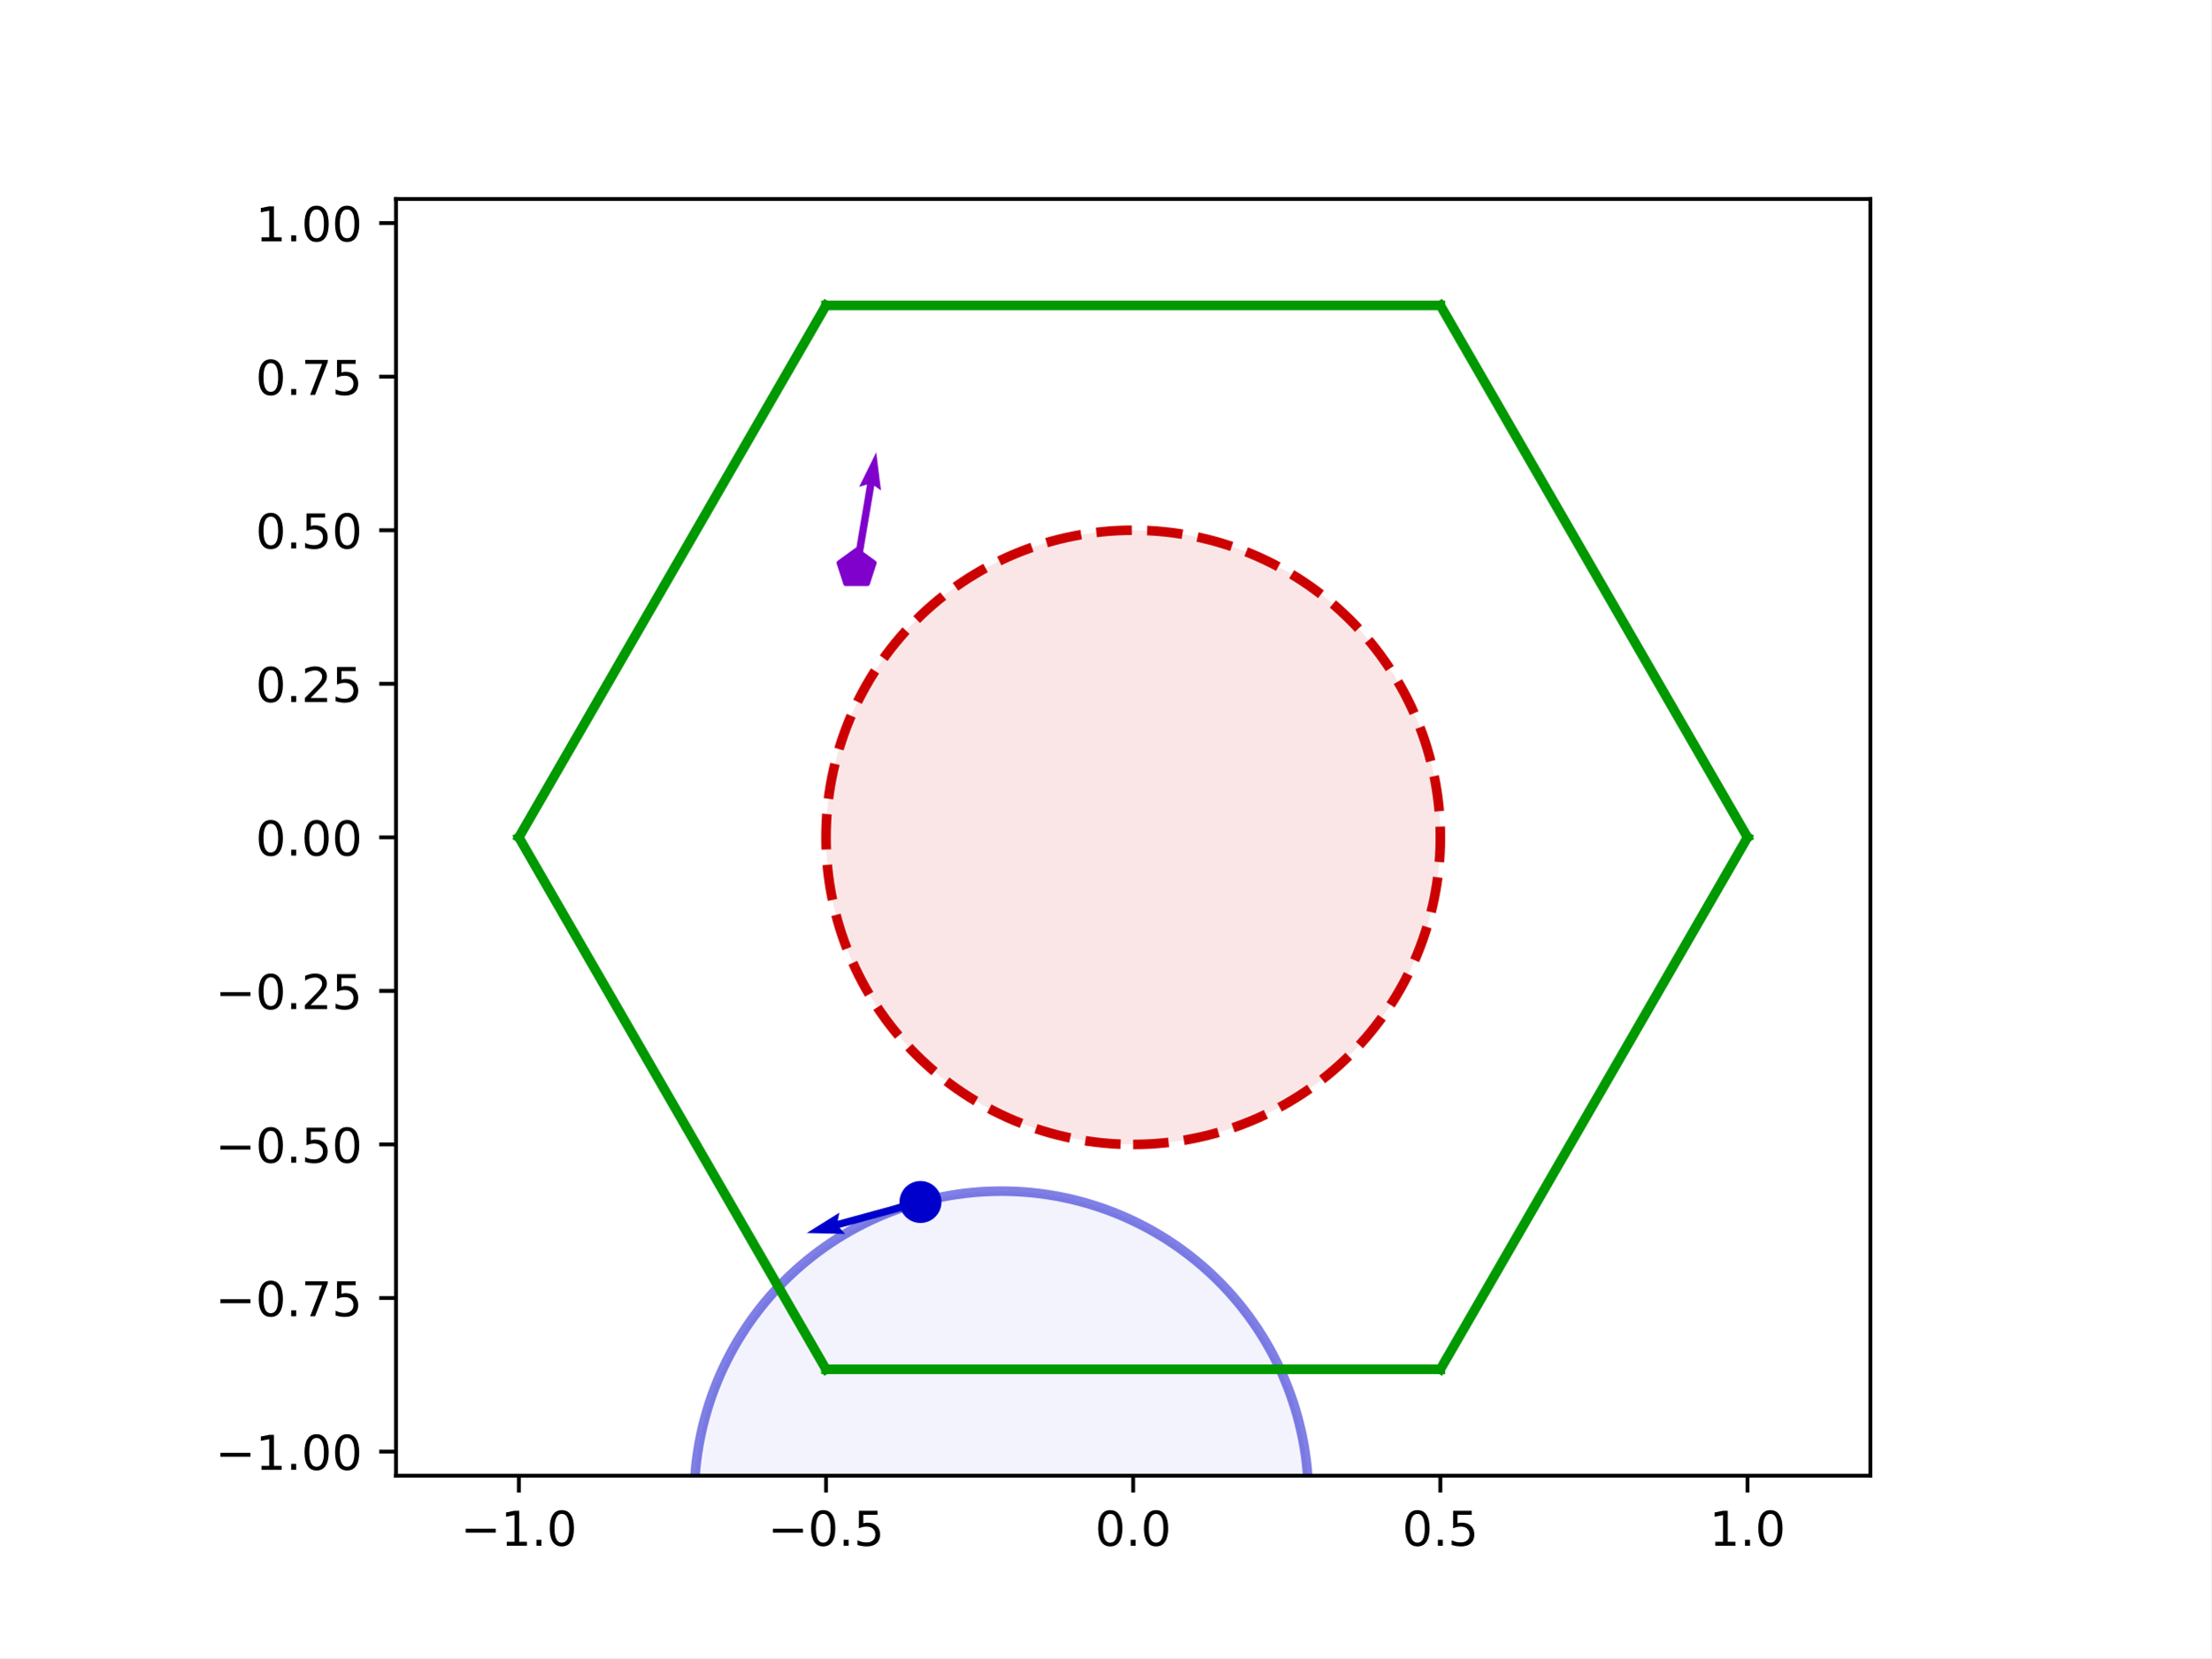
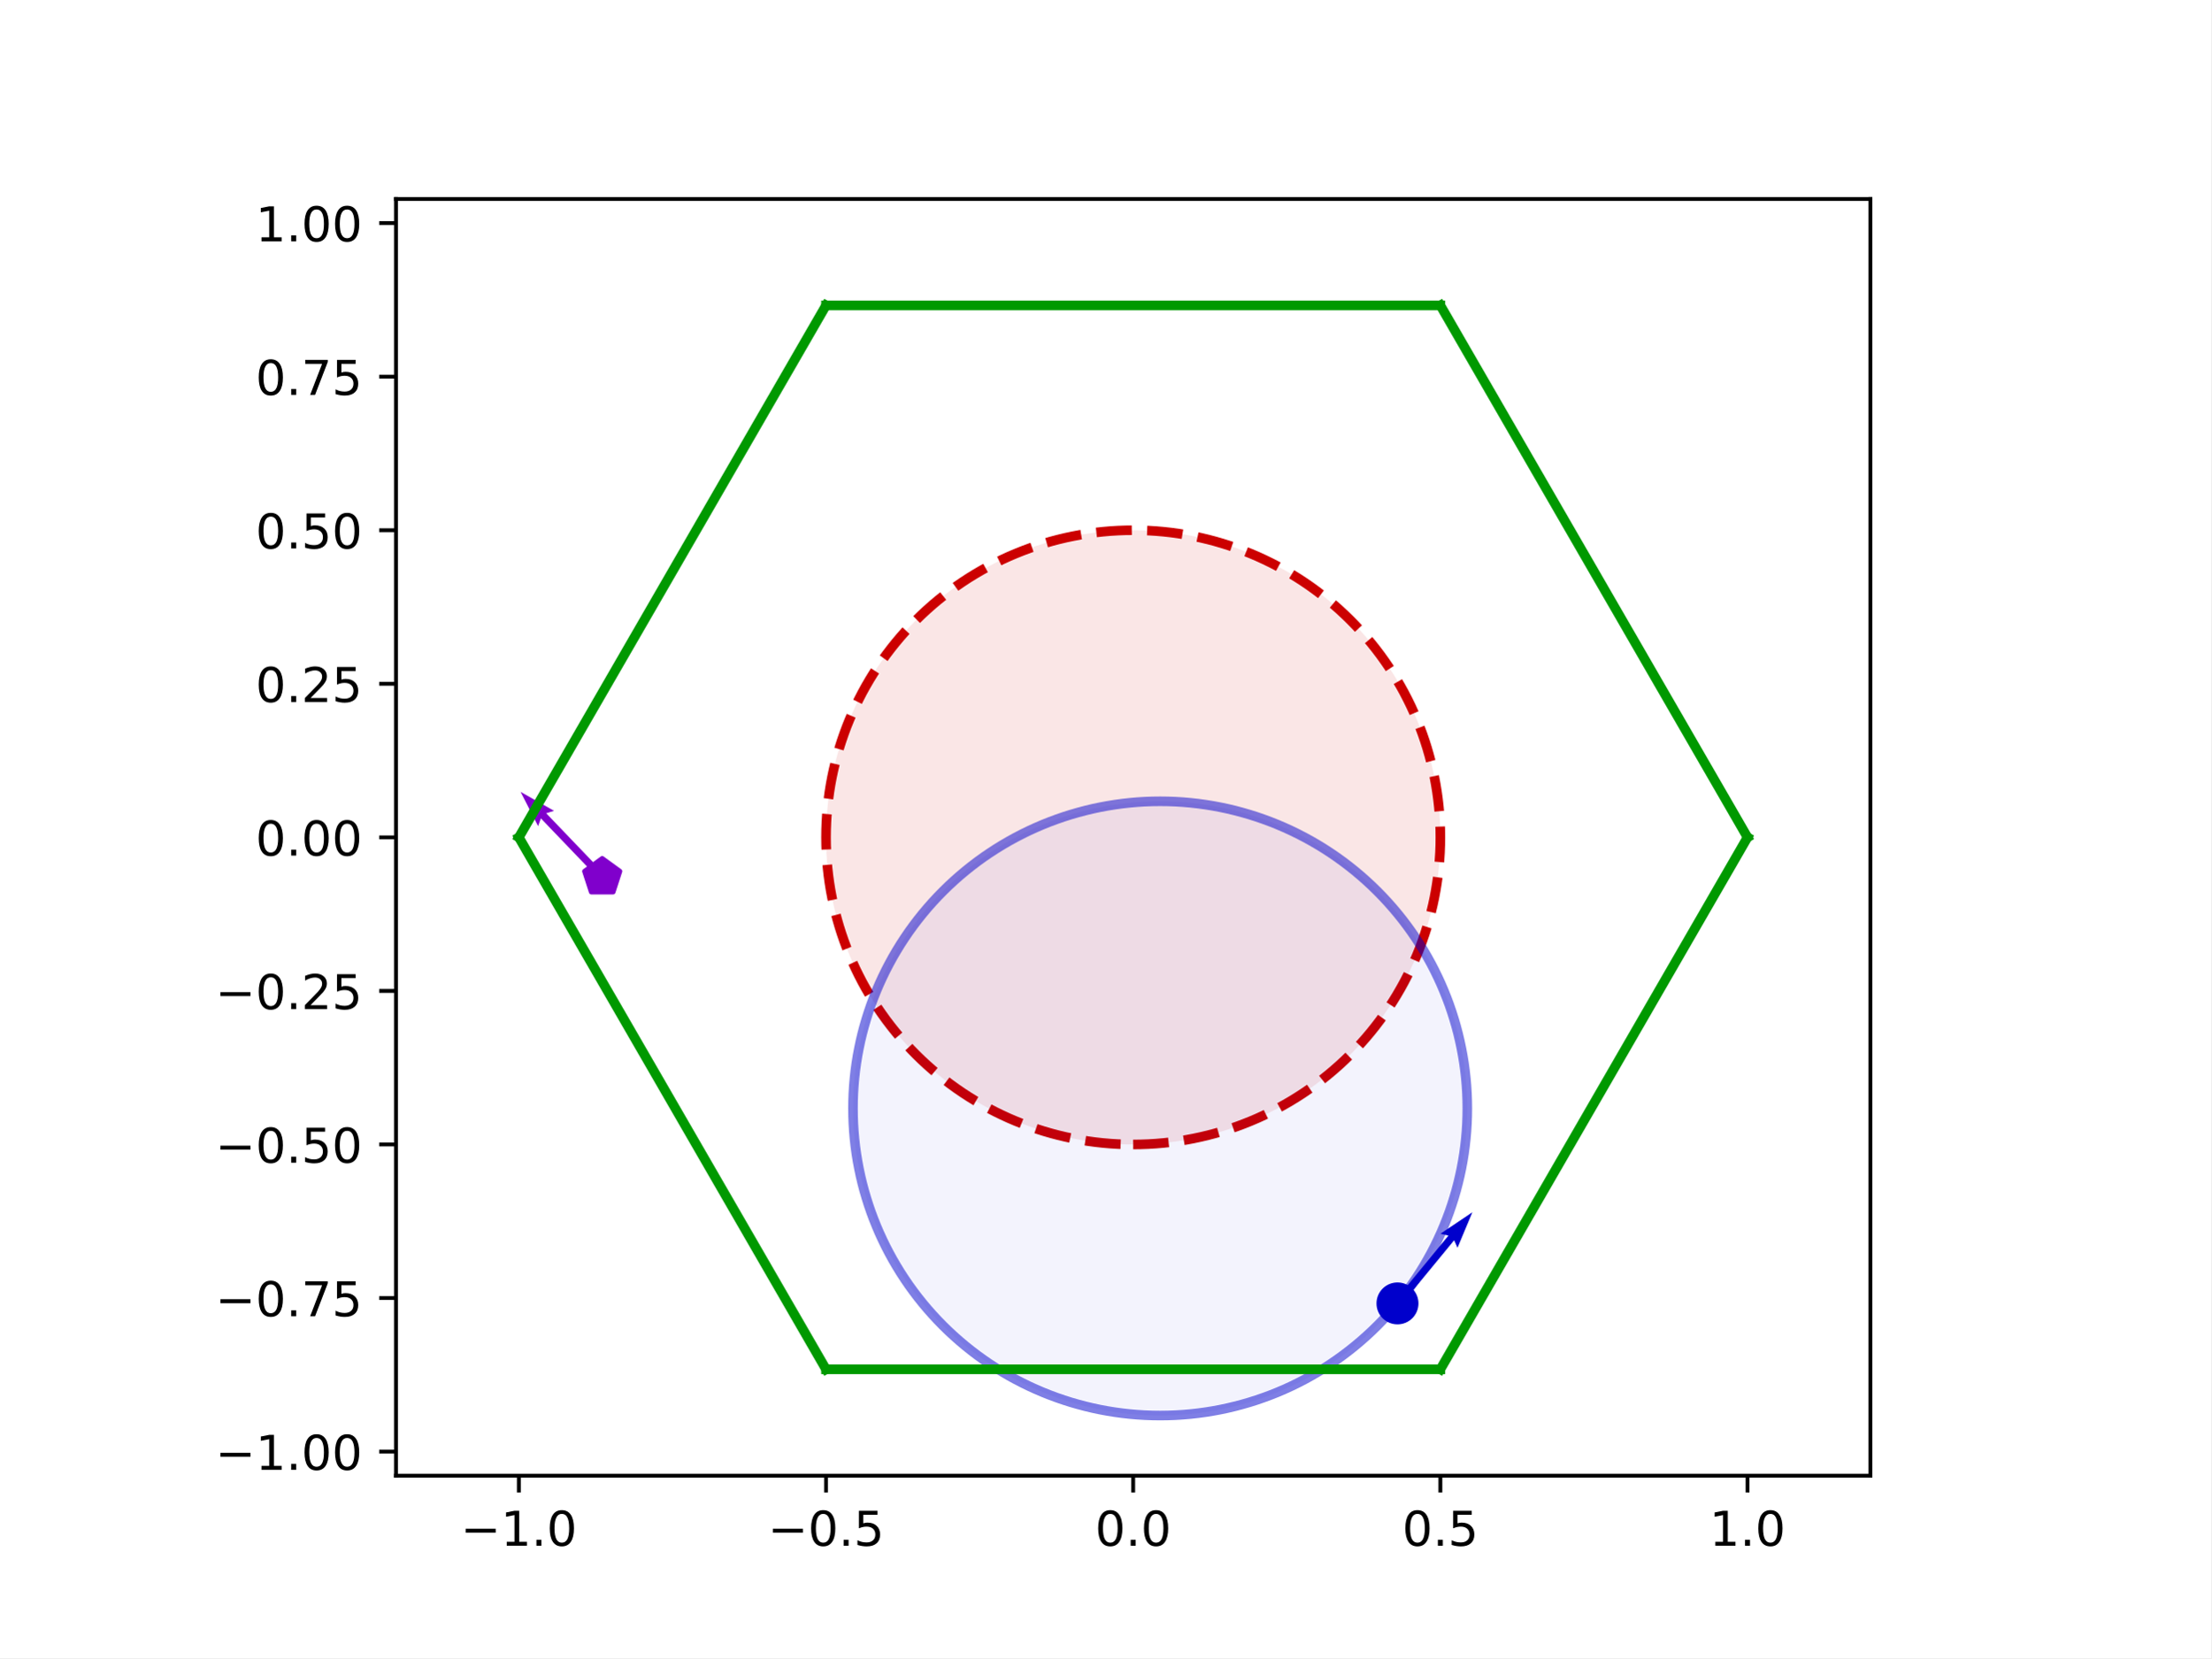
<svg xmlns="http://www.w3.org/2000/svg" xmlns:xlink="http://www.w3.org/1999/xlink" height="345.6pt" version="1.1" viewBox="0 0 460.8 345.6" width="460.8pt">
  <defs>
    <style type="text/css">
*{stroke-linecap:butt;stroke-linejoin:round;}
  </style>
  </defs>
  <g id="figure_1">
    <g id="patch_1">
      <path d="M 0 345.6  L 460.8 345.6  L 460.8 0  L 0 0  z " style="fill:#ffffff;" />
    </g>
    <g id="axes_1">
      <g id="patch_2">
        <path d="M 82.52 307.584  L 389.8 307.584  L 389.8 41.472  L 82.52 41.472  z " style="fill:#ffffff;" />
      </g>
      <g id="PathCollection_1">
        <defs>
-           <path d="M 0 -3.873  L -3.683 -1.197  L -2.276 3.133  L 2.276 3.133  L 3.683 -1.197  z " id="m01c7440819" style="stroke:#8000cc;" />
+           <path d="M 0 -3.873  L -3.683 -1.197  L -2.276 3.133  L 2.276 3.133  L 3.683 -1.197  z " id="ma259ed1415" style="stroke:#8000cc;" />
        </defs>
-         <g clip-path="url(#pea2414a2a8)">
-           <use style="fill:#8000cc;stroke:#8000cc;" x="178.512" xlink:href="#m01c7440819" y="118.514" />
+         <g clip-path="url(#p2ec539067d)">
+           <use style="fill:#8000cc;stroke:#8000cc;" x="125.497" xlink:href="#ma259ed1415" y="182.795" />
        </g>
      </g>
      <g id="Quiver_1">
-         <path clip-path="url(#pea2414a2a8)" d="M 177.754 118.387  L 180.695 100.964  L 179.052 101.466  L 182.603 94.275  L 183.597 102.233  L 182.21 101.22  L 179.269 118.642  L 177.754 118.387  " style="fill:#8000cc;" />
+         <path clip-path="url(#p2ec539067d)" d="M 124.942 183.327  L 112.716 170.572  L 112.138 172.189  L 108.486 165.049  L 115.466 169  L 113.825 169.508  L 126.051 182.264  L 124.942 183.327  " style="fill:#8000cc;" />
      </g>
      <g id="PathCollection_2">
        <defs>
-           <path d="M 0 3.873  C 1.027 3.873 2.012 3.465 2.739 2.739  C 3.465 2.012 3.873 1.027 3.873 0  C 3.873 -1.027 3.465 -2.012 2.739 -2.739  C 2.012 -3.465 1.027 -3.873 0 -3.873  C -1.027 -3.873 -2.012 -3.465 -2.739 -2.739  C -3.465 -2.012 -3.873 -1.027 -3.873 0  C -3.873 1.027 -3.465 2.012 -2.739 2.739  C -2.012 3.465 -1.027 3.873 0 3.873  z " id="m89554b2bda" style="stroke:#0000cc;" />
+           <path d="M 0 3.873  C 1.027 3.873 2.012 3.465 2.739 2.739  C 3.465 2.012 3.873 1.027 3.873 0  C 3.873 -1.027 3.465 -2.012 2.739 -2.739  C 2.012 -3.465 1.027 -3.873 0 -3.873  C -1.027 -3.873 -2.012 -3.465 -2.739 -2.739  C -3.465 -2.012 -3.873 -1.027 -3.873 0  C -3.873 1.027 -3.465 2.012 -2.739 2.739  C -2.012 3.465 -1.027 3.873 0 3.873  z " id="m9e105af206" style="stroke:#0000cc;" />
        </defs>
-         <g clip-path="url(#pea2414a2a8)">
-           <use style="fill:#0000cc;stroke:#0000cc;" x="191.83" xlink:href="#m89554b2bda" y="250.535" />
+         <g clip-path="url(#p2ec539067d)">
+           <use style="fill:#0000cc;stroke:#0000cc;" x="291.239" xlink:href="#m9e105af206" y="271.673" />
        </g>
      </g>
      <g id="Quiver_2">
-         <path clip-path="url(#pea2414a2a8)" d="M 192.033 251.276  L 174.988 255.929  L 176.134 257.209  L 168.116 257.009  L 174.92 252.763  L 174.583 254.447  L 191.628 249.794  L 192.033 251.276  " style="fill:#0000cc;" />
+         <path clip-path="url(#p2ec539067d)" d="M 290.645 271.185  L 301.863 257.534  L 300.188 257.152  L 306.846 252.68  L 303.749 260.078  L 303.05 258.509  L 291.832 272.16  L 290.645 271.185  " style="fill:#0000cc;" />
      </g>
      <g id="patch_3">
-         <path clip-path="url(#pea2414a2a8)" d="M 236.16 238.545  C 253.137 238.545 269.422 231.799 281.427 219.795  C 293.431 207.79 300.177 191.505 300.177 174.528  C 300.177 157.551 293.431 141.266 281.427 129.261  C 269.422 117.257 253.137 110.511 236.16 110.511  C 219.183 110.511 202.898 117.257 190.893 129.261  C 178.889 141.266 172.143 157.551 172.143 174.528  C 172.143 191.505 178.889 207.79 190.893 219.795  C 202.898 231.799 219.183 238.545 236.16 238.545  z " style="fill:#cc0000;fill-opacity:0.1;stroke:#cc0000;stroke-dasharray:7.4,3.2;stroke-dashoffset:0;stroke-linejoin:miter;stroke-width:2;" />
+         <path clip-path="url(#p2ec539067d)" d="M 236.16 238.545  C 253.137 238.545 269.422 231.799 281.427 219.795  C 293.431 207.79 300.177 191.505 300.177 174.528  C 300.177 157.551 293.431 141.266 281.427 129.261  C 269.422 117.257 253.137 110.511 236.16 110.511  C 219.183 110.511 202.898 117.257 190.893 129.261  C 178.889 141.266 172.143 157.551 172.143 174.528  C 172.143 191.505 178.889 207.79 190.893 219.795  C 202.898 231.799 219.183 238.545 236.16 238.545  z " style="fill:#cc0000;fill-opacity:0.1;stroke:#cc0000;stroke-dasharray:7.4,3.2;stroke-dashoffset:0;stroke-linejoin:miter;stroke-width:2;" />
      </g>
      <g id="patch_4">
-         <path clip-path="url(#pea2414a2a8)" d="M 208.689 376.309  C 225.666 376.309 241.95 369.564 253.955 357.559  C 265.96 345.554 272.705 329.27 272.705 312.292  C 272.705 295.315 265.96 279.031 253.955 267.026  C 241.95 255.021 225.666 248.276 208.689 248.276  C 191.711 248.276 175.427 255.021 163.422 267.026  C 151.417 279.031 144.672 295.315 144.672 312.292  C 144.672 329.27 151.417 345.554 163.422 357.559  C 175.427 369.564 191.711 376.309 208.689 376.309  z " style="fill:#0000cc;fill-opacity:0.05;stroke:#0000cc;stroke-linejoin:miter;stroke-opacity:0.5;stroke-width:2;" />
+         <path clip-path="url(#p2ec539067d)" d="M 241.779 295.047  C 258.756 295.047 275.04 288.302 287.045 276.297  C 299.05 264.292 305.795 248.008 305.795 231.03  C 305.795 214.053 299.05 197.769 287.045 185.764  C 275.04 173.759 258.756 167.014 241.779 167.014  C 224.801 167.014 208.517 173.759 196.512 185.764  C 184.507 197.769 177.762 214.053 177.762 231.03  C 177.762 248.008 184.507 264.292 196.512 276.297  C 208.517 288.302 224.801 295.047 241.779 295.047  z " style="fill:#0000cc;fill-opacity:0.05;stroke:#0000cc;stroke-linejoin:miter;stroke-opacity:0.5;stroke-width:2;" />
      </g>
      <g id="matplotlib.axis_1">
        <g id="xtick_1">
          <g id="line2d_1">
            <defs>
-               <path d="M 0 0  L 0 3.5  " id="mce67acf377" style="stroke:#000000;stroke-width:0.8;" />
-             </defs>
-             <g>
-               <use style="stroke:#000000;stroke-width:0.8;" x="108.127" xlink:href="#mce67acf377" y="307.584" />
+               <path d="M 0 0  L 0 3.5  " id="m374fb6f541" style="stroke:#000000;stroke-width:0.8;" />
+             </defs>
+             <g>
+               <use style="stroke:#000000;stroke-width:0.8;" x="108.127" xlink:href="#m374fb6f541" y="307.584" />
            </g>
          </g>
          <g id="text_1">
            <defs>
              <path d="M 10.594 35.5  L 73.188 35.5  L 73.188 27.203  L 10.594 27.203  z " id="DejaVuSans-8722" />
              <path d="M 12.406 8.297  L 28.516 8.297  L 28.516 63.922  L 10.984 60.406  L 10.984 69.391  L 28.422 72.906  L 38.281 72.906  L 38.281 8.297  L 54.391 8.297  L 54.391 0  L 12.406 0  z " id="DejaVuSans-49" />
              <path d="M 10.688 12.406  L 21 12.406  L 21 0  L 10.688 0  z " id="DejaVuSans-46" />
              <path d="M 31.781 66.406  Q 24.172 66.406 20.328 58.906  Q 16.5 51.422 16.5 36.375  Q 16.5 21.391 20.328 13.891  Q 24.172 6.391 31.781 6.391  Q 39.453 6.391 43.281 13.891  Q 47.125 21.391 47.125 36.375  Q 47.125 51.422 43.281 58.906  Q 39.453 66.406 31.781 66.406  z M 31.781 74.219  Q 44.047 74.219 50.516 64.516  Q 56.984 54.828 56.984 36.375  Q 56.984 17.969 50.516 8.266  Q 44.047 -1.422 31.781 -1.422  Q 19.531 -1.422 13.062 8.266  Q 6.594 17.969 6.594 36.375  Q 6.594 54.828 13.062 64.516  Q 19.531 74.219 31.781 74.219  z " id="DejaVuSans-48" />
            </defs>
            <g transform="translate(95.9854 322.1824)scale(0.1 -0.1)">
              <use xlink:href="#DejaVuSans-8722" />
              <use x="83.789" xlink:href="#DejaVuSans-49" />
              <use x="147.412" xlink:href="#DejaVuSans-46" />
              <use x="179.199" xlink:href="#DejaVuSans-48" />
            </g>
          </g>
        </g>
        <g id="xtick_2">
          <g id="line2d_2">
            <g>
-               <use style="stroke:#000000;stroke-width:0.8;" x="172.143" xlink:href="#mce67acf377" y="307.584" />
+               <use style="stroke:#000000;stroke-width:0.8;" x="172.143" xlink:href="#m374fb6f541" y="307.584" />
            </g>
          </g>
          <g id="text_2">
            <defs>
              <path d="M 10.797 72.906  L 49.516 72.906  L 49.516 64.594  L 19.828 64.594  L 19.828 46.734  Q 21.969 47.469 24.109 47.828  Q 26.266 48.188 28.422 48.188  Q 40.625 48.188 47.75 41.5  Q 54.891 34.812 54.891 23.391  Q 54.891 11.625 47.562 5.094  Q 40.234 -1.422 26.906 -1.422  Q 22.312 -1.422 17.547 -0.641  Q 12.797 0.141 7.719 1.703  L 7.719 11.625  Q 12.109 9.234 16.797 8.062  Q 21.484 6.891 26.703 6.891  Q 35.156 6.891 40.078 11.328  Q 45.016 15.766 45.016 23.391  Q 45.016 31 40.078 35.438  Q 35.156 39.891 26.703 39.891  Q 22.75 39.891 18.812 39.016  Q 14.891 38.141 10.797 36.281  z " id="DejaVuSans-53" />
            </defs>
            <g transform="translate(160.002 322.1824)scale(0.1 -0.1)">
              <use xlink:href="#DejaVuSans-8722" />
              <use x="83.789" xlink:href="#DejaVuSans-48" />
              <use x="147.412" xlink:href="#DejaVuSans-46" />
              <use x="179.199" xlink:href="#DejaVuSans-53" />
            </g>
          </g>
        </g>
        <g id="xtick_3">
          <g id="line2d_3">
            <g>
-               <use style="stroke:#000000;stroke-width:0.8;" x="236.16" xlink:href="#mce67acf377" y="307.584" />
+               <use style="stroke:#000000;stroke-width:0.8;" x="236.16" xlink:href="#m374fb6f541" y="307.584" />
            </g>
          </g>
          <g id="text_3">
            <g transform="translate(228.2084 322.1824)scale(0.1 -0.1)">
              <use xlink:href="#DejaVuSans-48" />
              <use x="63.623" xlink:href="#DejaVuSans-46" />
              <use x="95.41" xlink:href="#DejaVuSans-48" />
            </g>
          </g>
        </g>
        <g id="xtick_4">
          <g id="line2d_4">
            <g>
-               <use style="stroke:#000000;stroke-width:0.8;" x="300.177" xlink:href="#mce67acf377" y="307.584" />
+               <use style="stroke:#000000;stroke-width:0.8;" x="300.177" xlink:href="#m374fb6f541" y="307.584" />
            </g>
          </g>
          <g id="text_4">
            <g transform="translate(292.225 322.1824)scale(0.1 -0.1)">
              <use xlink:href="#DejaVuSans-48" />
              <use x="63.623" xlink:href="#DejaVuSans-46" />
              <use x="95.41" xlink:href="#DejaVuSans-53" />
            </g>
          </g>
        </g>
        <g id="xtick_5">
          <g id="line2d_5">
            <g>
-               <use style="stroke:#000000;stroke-width:0.8;" x="364.193" xlink:href="#mce67acf377" y="307.584" />
+               <use style="stroke:#000000;stroke-width:0.8;" x="364.193" xlink:href="#m374fb6f541" y="307.584" />
            </g>
          </g>
          <g id="text_5">
            <g transform="translate(356.2416 322.1824)scale(0.1 -0.1)">
              <use xlink:href="#DejaVuSans-49" />
              <use x="63.623" xlink:href="#DejaVuSans-46" />
              <use x="95.41" xlink:href="#DejaVuSans-48" />
            </g>
          </g>
        </g>
      </g>
      <g id="matplotlib.axis_2">
        <g id="ytick_1">
          <g id="line2d_6">
            <defs>
-               <path d="M 0 0  L -3.5 0  " id="ma5b9c7f6d7" style="stroke:#000000;stroke-width:0.8;" />
-             </defs>
-             <g>
-               <use style="stroke:#000000;stroke-width:0.8;" x="82.52" xlink:href="#ma5b9c7f6d7" y="302.561" />
+               <path d="M 0 0  L -3.5 0  " id="m32e716c583" style="stroke:#000000;stroke-width:0.8;" />
+             </defs>
+             <g>
+               <use style="stroke:#000000;stroke-width:0.8;" x="82.52" xlink:href="#m32e716c583" y="302.561" />
            </g>
          </g>
          <g id="text_6">
            <g transform="translate(44.87485 306.3604)scale(0.1 -0.1)">
              <use xlink:href="#DejaVuSans-8722" />
              <use x="83.789" xlink:href="#DejaVuSans-49" />
              <use x="147.412" xlink:href="#DejaVuSans-46" />
              <use x="179.199" xlink:href="#DejaVuSans-48" />
              <use x="242.822" xlink:href="#DejaVuSans-48" />
            </g>
          </g>
        </g>
        <g id="ytick_2">
          <g id="line2d_7">
            <g>
-               <use style="stroke:#000000;stroke-width:0.8;" x="82.52" xlink:href="#ma5b9c7f6d7" y="270.553" />
+               <use style="stroke:#000000;stroke-width:0.8;" x="82.52" xlink:href="#m32e716c583" y="270.553" />
            </g>
          </g>
          <g id="text_7">
            <defs>
              <path d="M 8.203 72.906  L 55.078 72.906  L 55.078 68.703  L 28.609 0  L 18.312 0  L 43.219 64.594  L 8.203 64.594  z " id="DejaVuSans-55" />
            </defs>
            <g transform="translate(44.87485 274.3521)scale(0.1 -0.1)">
              <use xlink:href="#DejaVuSans-8722" />
              <use x="83.789" xlink:href="#DejaVuSans-48" />
              <use x="147.412" xlink:href="#DejaVuSans-46" />
              <use x="179.199" xlink:href="#DejaVuSans-55" />
              <use x="242.822" xlink:href="#DejaVuSans-53" />
            </g>
          </g>
        </g>
        <g id="ytick_3">
          <g id="line2d_8">
            <g>
-               <use style="stroke:#000000;stroke-width:0.8;" x="82.52" xlink:href="#ma5b9c7f6d7" y="238.545" />
+               <use style="stroke:#000000;stroke-width:0.8;" x="82.52" xlink:href="#m32e716c583" y="238.545" />
            </g>
          </g>
          <g id="text_8">
            <g transform="translate(44.87485 242.3438)scale(0.1 -0.1)">
              <use xlink:href="#DejaVuSans-8722" />
              <use x="83.789" xlink:href="#DejaVuSans-48" />
              <use x="147.412" xlink:href="#DejaVuSans-46" />
              <use x="179.199" xlink:href="#DejaVuSans-53" />
              <use x="242.822" xlink:href="#DejaVuSans-48" />
            </g>
          </g>
        </g>
        <g id="ytick_4">
          <g id="line2d_9">
            <g>
-               <use style="stroke:#000000;stroke-width:0.8;" x="82.52" xlink:href="#ma5b9c7f6d7" y="206.536" />
+               <use style="stroke:#000000;stroke-width:0.8;" x="82.52" xlink:href="#m32e716c583" y="206.536" />
            </g>
          </g>
          <g id="text_9">
            <defs>
              <path d="M 19.188 8.297  L 53.609 8.297  L 53.609 0  L 7.328 0  L 7.328 8.297  Q 12.938 14.109 22.625 23.891  Q 32.328 33.688 34.812 36.531  Q 39.547 41.844 41.422 45.531  Q 43.312 49.219 43.312 52.781  Q 43.312 58.594 39.234 62.25  Q 35.156 65.922 28.609 65.922  Q 23.969 65.922 18.812 64.312  Q 13.672 62.703 7.812 59.422  L 7.812 69.391  Q 13.766 71.781 18.938 73  Q 24.125 74.219 28.422 74.219  Q 39.75 74.219 46.484 68.547  Q 53.219 62.891 53.219 53.422  Q 53.219 48.922 51.531 44.891  Q 49.859 40.875 45.406 35.406  Q 44.188 33.984 37.641 27.219  Q 31.109 20.453 19.188 8.297  z " id="DejaVuSans-50" />
            </defs>
            <g transform="translate(44.87485 210.3355)scale(0.1 -0.1)">
              <use xlink:href="#DejaVuSans-8722" />
              <use x="83.789" xlink:href="#DejaVuSans-48" />
              <use x="147.412" xlink:href="#DejaVuSans-46" />
              <use x="179.199" xlink:href="#DejaVuSans-50" />
              <use x="242.822" xlink:href="#DejaVuSans-53" />
            </g>
          </g>
        </g>
        <g id="ytick_5">
          <g id="line2d_10">
            <g>
-               <use style="stroke:#000000;stroke-width:0.8;" x="82.52" xlink:href="#ma5b9c7f6d7" y="174.528" />
+               <use style="stroke:#000000;stroke-width:0.8;" x="82.52" xlink:href="#m32e716c583" y="174.528" />
            </g>
          </g>
          <g id="text_10">
            <g transform="translate(53.25454 178.3272)scale(0.1 -0.1)">
              <use xlink:href="#DejaVuSans-48" />
              <use x="63.623" xlink:href="#DejaVuSans-46" />
              <use x="95.41" xlink:href="#DejaVuSans-48" />
              <use x="159.033" xlink:href="#DejaVuSans-48" />
            </g>
          </g>
        </g>
        <g id="ytick_6">
          <g id="line2d_11">
            <g>
-               <use style="stroke:#000000;stroke-width:0.8;" x="82.52" xlink:href="#ma5b9c7f6d7" y="142.52" />
+               <use style="stroke:#000000;stroke-width:0.8;" x="82.52" xlink:href="#m32e716c583" y="142.52" />
            </g>
          </g>
          <g id="text_11">
            <g transform="translate(53.25454 146.3189)scale(0.1 -0.1)">
              <use xlink:href="#DejaVuSans-48" />
              <use x="63.623" xlink:href="#DejaVuSans-46" />
              <use x="95.41" xlink:href="#DejaVuSans-50" />
              <use x="159.033" xlink:href="#DejaVuSans-53" />
            </g>
          </g>
        </g>
        <g id="ytick_7">
          <g id="line2d_12">
            <g>
-               <use style="stroke:#000000;stroke-width:0.8;" x="82.52" xlink:href="#ma5b9c7f6d7" y="110.511" />
+               <use style="stroke:#000000;stroke-width:0.8;" x="82.52" xlink:href="#m32e716c583" y="110.511" />
            </g>
          </g>
          <g id="text_12">
            <g transform="translate(53.25454 114.3106)scale(0.1 -0.1)">
              <use xlink:href="#DejaVuSans-48" />
              <use x="63.623" xlink:href="#DejaVuSans-46" />
              <use x="95.41" xlink:href="#DejaVuSans-53" />
              <use x="159.033" xlink:href="#DejaVuSans-48" />
            </g>
          </g>
        </g>
        <g id="ytick_8">
          <g id="line2d_13">
            <g>
-               <use style="stroke:#000000;stroke-width:0.8;" x="82.52" xlink:href="#ma5b9c7f6d7" y="78.503" />
+               <use style="stroke:#000000;stroke-width:0.8;" x="82.52" xlink:href="#m32e716c583" y="78.503" />
            </g>
          </g>
          <g id="text_13">
            <g transform="translate(53.25454 82.30232)scale(0.1 -0.1)">
              <use xlink:href="#DejaVuSans-48" />
              <use x="63.623" xlink:href="#DejaVuSans-46" />
              <use x="95.41" xlink:href="#DejaVuSans-55" />
              <use x="159.033" xlink:href="#DejaVuSans-53" />
            </g>
          </g>
        </g>
        <g id="ytick_9">
          <g id="line2d_14">
            <g>
-               <use style="stroke:#000000;stroke-width:0.8;" x="82.52" xlink:href="#ma5b9c7f6d7" y="46.495" />
+               <use style="stroke:#000000;stroke-width:0.8;" x="82.52" xlink:href="#m32e716c583" y="46.495" />
            </g>
          </g>
          <g id="text_14">
            <g transform="translate(53.25454 50.29402)scale(0.1 -0.1)">
              <use xlink:href="#DejaVuSans-49" />
              <use x="63.623" xlink:href="#DejaVuSans-46" />
              <use x="95.41" xlink:href="#DejaVuSans-48" />
              <use x="159.033" xlink:href="#DejaVuSans-48" />
            </g>
          </g>
        </g>
      </g>
      <g id="line2d_15">
-         <path clip-path="url(#pea2414a2a8)" d="M 300.177 63.648  L 172.143 63.648  " style="fill:none;stroke:#009900;stroke-linecap:square;stroke-width:2;" />
+         <path clip-path="url(#p2ec539067d)" d="M 300.177 63.648  L 172.143 63.648  " style="fill:none;stroke:#009900;stroke-linecap:square;stroke-width:2;" />
      </g>
      <g id="line2d_16">
-         <path clip-path="url(#pea2414a2a8)" d="M 172.143 63.648  L 108.127 174.528  " style="fill:none;stroke:#009900;stroke-linecap:square;stroke-width:2;" />
+         <path clip-path="url(#p2ec539067d)" d="M 172.143 63.648  L 108.127 174.528  " style="fill:none;stroke:#009900;stroke-linecap:square;stroke-width:2;" />
      </g>
      <g id="line2d_17">
-         <path clip-path="url(#pea2414a2a8)" d="M 108.127 174.528  L 172.143 285.408  " style="fill:none;stroke:#009900;stroke-linecap:square;stroke-width:2;" />
+         <path clip-path="url(#p2ec539067d)" d="M 108.127 174.528  L 172.143 285.408  " style="fill:none;stroke:#009900;stroke-linecap:square;stroke-width:2;" />
      </g>
      <g id="line2d_18">
-         <path clip-path="url(#pea2414a2a8)" d="M 172.143 285.408  L 300.177 285.408  " style="fill:none;stroke:#009900;stroke-linecap:square;stroke-width:2;" />
+         <path clip-path="url(#p2ec539067d)" d="M 172.143 285.408  L 300.177 285.408  " style="fill:none;stroke:#009900;stroke-linecap:square;stroke-width:2;" />
      </g>
      <g id="line2d_19">
-         <path clip-path="url(#pea2414a2a8)" d="M 300.177 285.408  L 364.193 174.528  " style="fill:none;stroke:#009900;stroke-linecap:square;stroke-width:2;" />
+         <path clip-path="url(#p2ec539067d)" d="M 300.177 285.408  L 364.193 174.528  " style="fill:none;stroke:#009900;stroke-linecap:square;stroke-width:2;" />
      </g>
      <g id="line2d_20">
-         <path clip-path="url(#pea2414a2a8)" d="M 364.193 174.528  L 300.177 63.648  " style="fill:none;stroke:#009900;stroke-linecap:square;stroke-width:2;" />
+         <path clip-path="url(#p2ec539067d)" d="M 364.193 174.528  L 300.177 63.648  " style="fill:none;stroke:#009900;stroke-linecap:square;stroke-width:2;" />
      </g>
      <g id="patch_5">
        <path d="M 82.52 307.584  L 82.52 41.472  " style="fill:none;stroke:#000000;stroke-linecap:square;stroke-linejoin:miter;stroke-width:0.8;" />
      </g>
      <g id="patch_6">
        <path d="M 389.8 307.584  L 389.8 41.472  " style="fill:none;stroke:#000000;stroke-linecap:square;stroke-linejoin:miter;stroke-width:0.8;" />
      </g>
      <g id="patch_7">
        <path d="M 82.52 307.584  L 389.8 307.584  " style="fill:none;stroke:#000000;stroke-linecap:square;stroke-linejoin:miter;stroke-width:0.8;" />
      </g>
      <g id="patch_8">
        <path d="M 82.52 41.472  L 389.8 41.472  " style="fill:none;stroke:#000000;stroke-linecap:square;stroke-linejoin:miter;stroke-width:0.8;" />
      </g>
    </g>
  </g>
  <defs>
-     <clipPath id="pea2414a2a8">
+     <clipPath id="p2ec539067d">
      <rect height="266.112" width="307.28" x="82.52" y="41.472" />
    </clipPath>
  </defs>
</svg>
